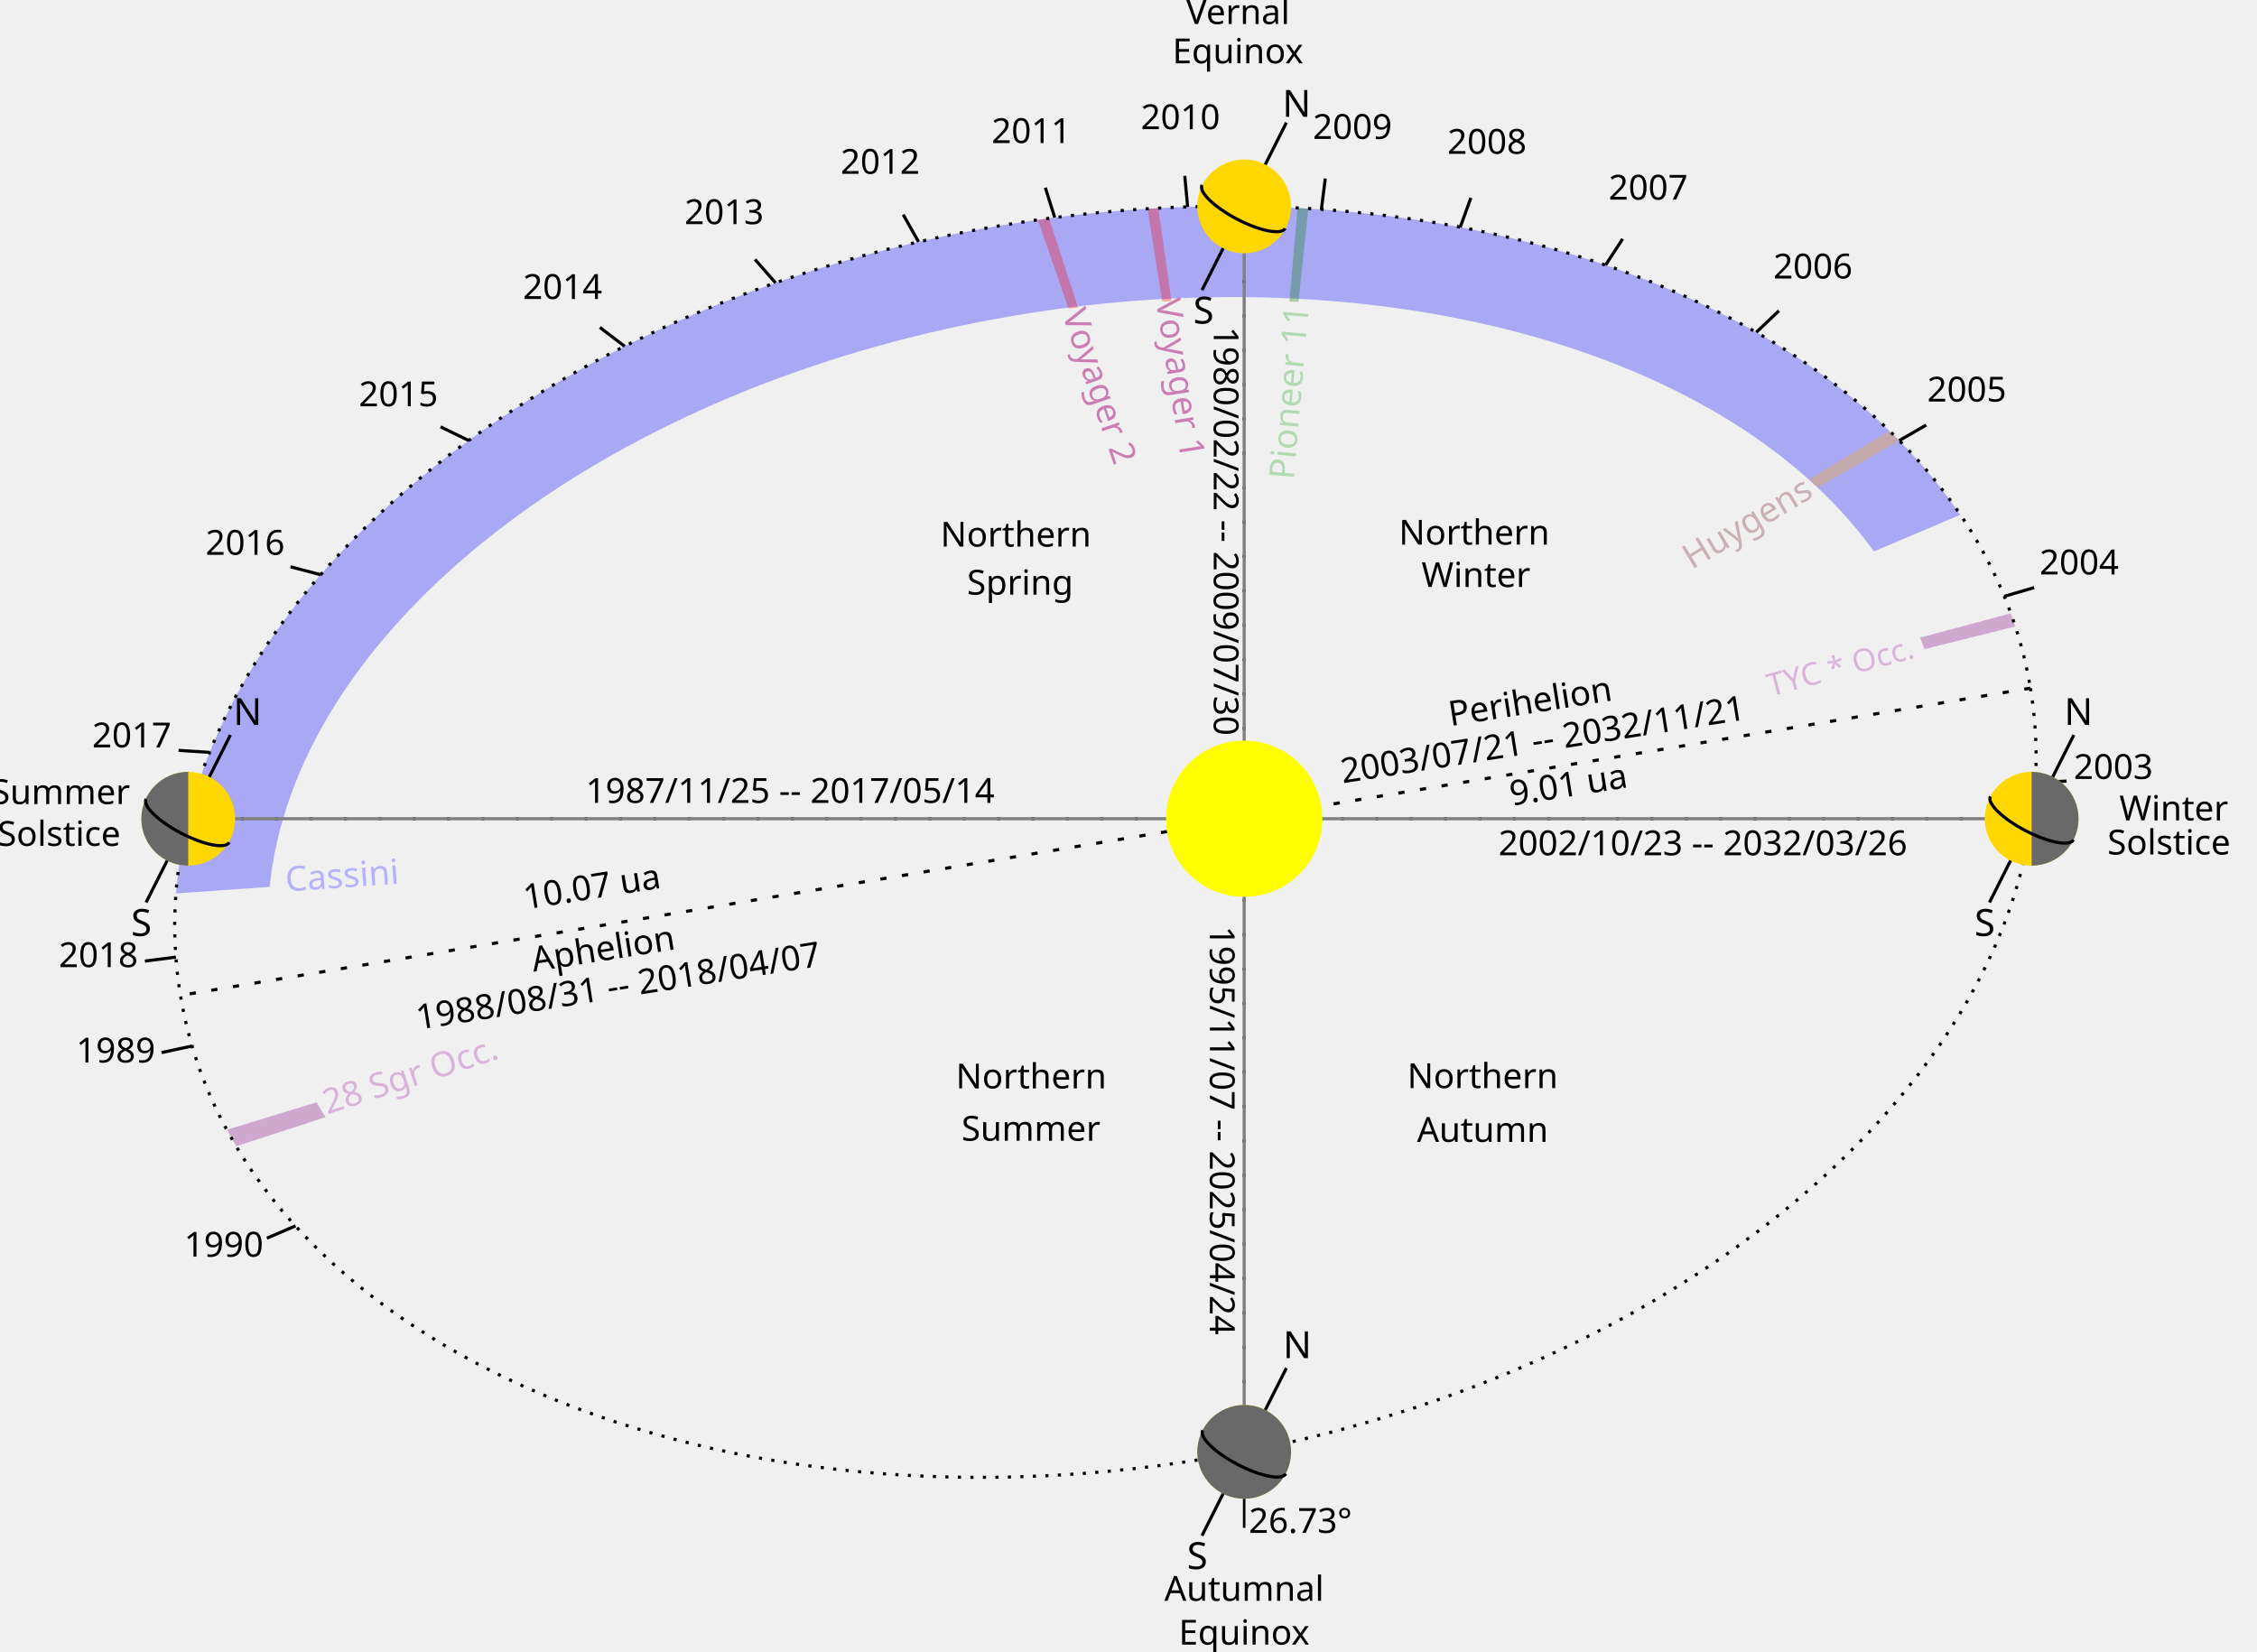
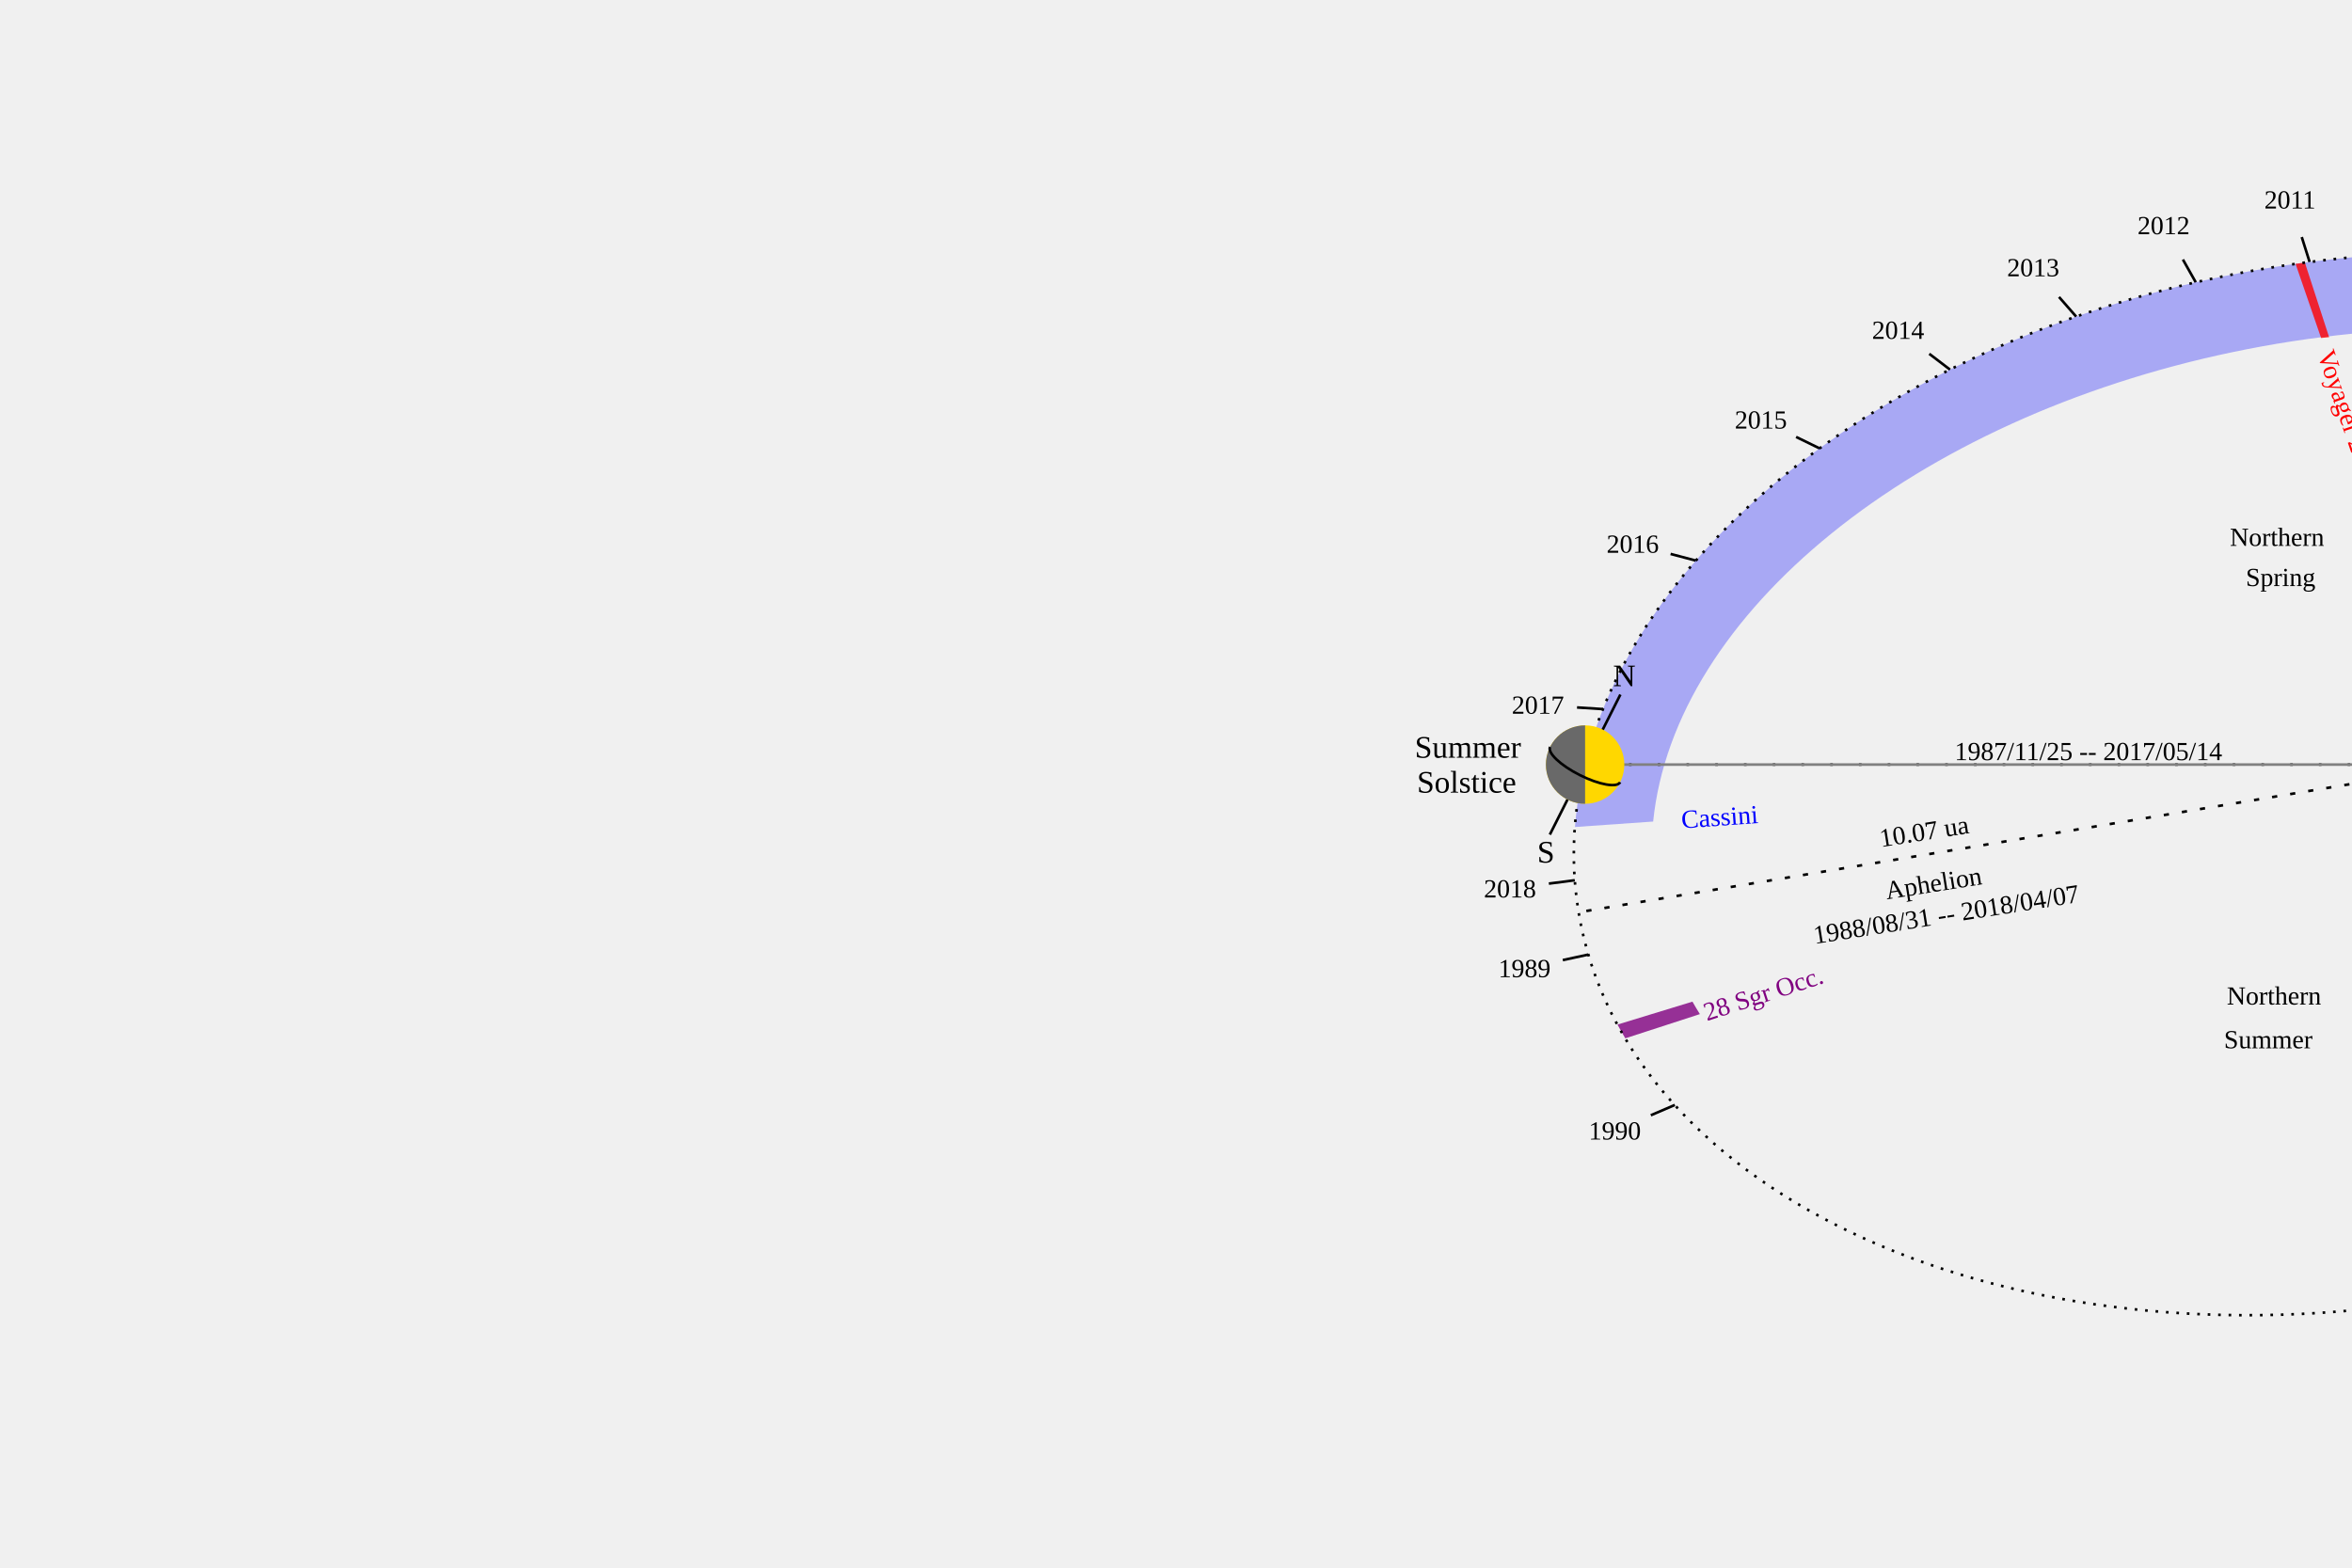
- <svg xmlns="http://www.w3.org/2000/svg" width="722.12" height="528.375" id="svg2" version="1.1">
-   <defs id="defs239" />
-   <path d="m 651.191,250.387 9.99,-0.457" style="fill:none;stroke:#000000;stroke-width:1" id="path7" />
-   <text x="676.164" y="249.244" font-size="10" style="font-style:normal;font-variant:normal;font-weight:500;font-stretch:normal;font-size:11.083px;line-height:125%;font-family:'CMU Serif';-inkscape-font-specification:'CMU Serif, Medium';text-align:center;writing-mode:lr-tb;text-anchor:middle" id="text9">2003</text>
-   <path d="m 641.227,190.82 9.598,-2.808" style="fill:none;stroke:#000000;stroke-width:1" id="path11" />
-   <text x="665.221" y="183.799" font-size="10" style="font-style:normal;font-variant:normal;font-weight:500;font-stretch:normal;font-size:11.083px;line-height:125%;font-family:'CMU Serif';-inkscape-font-specification:'CMU Serif, Medium';text-align:center;writing-mode:lr-tb;text-anchor:middle" id="text13">2004</text>
-   <path d="m 607.627,140.983 8.66,-5" style="fill:none;stroke:#000000;stroke-width:1" id="path15" />
-   <text x="629.278" y="128.483" font-size="10" style="font-style:normal;font-variant:normal;font-weight:500;font-stretch:normal;font-size:11.083px;line-height:125%;font-family:'CMU Serif';-inkscape-font-specification:'CMU Serif, Medium';text-align:center;writing-mode:lr-tb;text-anchor:middle" id="text17">2005</text>
-   <path d="m 561.914,106.327 7.25,-6.887" style="fill:none;stroke:#000000;stroke-width:1" id="path19" />
-   <text x="580.039" y="89.108" font-size="10" style="font-style:normal;font-variant:normal;font-weight:500;font-stretch:normal;font-size:11.083px;line-height:125%;font-family:'CMU Serif';-inkscape-font-specification:'CMU Serif, Medium';text-align:center;writing-mode:lr-tb;text-anchor:middle" id="text21">2006</text>
-   <path d="m 513.689,84.818 5.465,-8.374" style="fill:none;stroke:#000000;stroke-width:1" id="path23" />
-   <text x="527.352" y="63.882" font-size="10" style="font-style:normal;font-variant:normal;font-weight:500;font-stretch:normal;font-size:11.083px;line-height:125%;font-family:'CMU Serif';-inkscape-font-specification:'CMU Serif, Medium';text-align:center;writing-mode:lr-tb;text-anchor:middle" id="text25">2007</text>
-   <path d="m 467.184,72.703 3.43,-9.393" style="fill:none;stroke:#000000;stroke-width:1" id="path27" />
-   <text x="475.759" y="49.22" font-size="10" style="font-style:normal;font-variant:normal;font-weight:500;font-stretch:normal;font-size:11.083px;line-height:125%;font-family:'CMU Serif';-inkscape-font-specification:'CMU Serif, Medium';text-align:center;writing-mode:lr-tb;text-anchor:middle" id="text29">2008</text>
-   <path d="m 422.767,67.036 1.257,-9.921" style="fill:none;stroke:#000000;stroke-width:1" id="path31" />
-   <text x="432.715" y="44.444" font-size="10" style="font-style:normal;font-variant:normal;font-weight:500;font-stretch:normal;font-size:11.083px;line-height:125%;font-family:'CMU Serif';-inkscape-font-specification:'CMU Serif, Medium';text-align:center;writing-mode:lr-tb;text-anchor:middle" id="text33">2009</text>
-   <path d="m 379.983,66.225 -0.92,-9.958" style="fill:none;stroke:#000000;stroke-width:1" id="path35" />
-   <text x="377.682" y="41.331" font-size="10" style="font-style:normal;font-variant:normal;font-weight:500;font-stretch:normal;font-size:11.083px;line-height:125%;font-family:'CMU Serif';-inkscape-font-specification:'CMU Serif, Medium';text-align:center;writing-mode:lr-tb;text-anchor:middle" id="text37">2010</text>
-   <path d="m 337.459,69.612 -3.005,-9.538" style="fill:none;stroke:#000000;stroke-width:1" id="path39" />
-   <text x="329.946" y="45.768" font-size="10" style="font-style:normal;font-variant:normal;font-weight:500;font-stretch:normal;font-size:11.083px;line-height:125%;font-family:'CMU Serif';-inkscape-font-specification:'CMU Serif, Medium';text-align:center;writing-mode:lr-tb;text-anchor:middle" id="text41">2011</text>
-   <path d="m 293.896,77.388 -4.915,-8.709" style="fill:none;stroke:#000000;stroke-width:1" id="path43" />
-   <text x="281.608" y="55.616" font-size="10" style="font-style:normal;font-variant:normal;font-weight:500;font-stretch:normal;font-size:11.083px;line-height:125%;font-family:'CMU Serif';-inkscape-font-specification:'CMU Serif, Medium';text-align:center;writing-mode:lr-tb;text-anchor:middle" id="text45">2012</text>
-   <path d="m 248.151,90.534 -6.583,-7.528" style="fill:none;stroke:#000000;stroke-width:1" id="path47" />
-   <text x="231.693" y="71.715" font-size="10" style="font-style:normal;font-variant:normal;font-weight:500;font-stretch:normal;font-size:11.083px;line-height:125%;font-family:'CMU Serif';-inkscape-font-specification:'CMU Serif, Medium';text-align:center;writing-mode:lr-tb;text-anchor:middle" id="text49">2013</text>
-   <path d="m 199.875,110.82 -7.952,-6.064" style="fill:none;stroke:#000000;stroke-width:1" id="path51" />
-   <text x="179.996" y="95.66" font-size="10" style="font-style:normal;font-variant:normal;font-weight:500;font-stretch:normal;font-size:11.083px;line-height:125%;font-family:'CMU Serif';-inkscape-font-specification:'CMU Serif, Medium';text-align:center;writing-mode:lr-tb;text-anchor:middle" id="text53">2014</text>
-   <path d="m 149.955,140.955 -8.988,-4.384" style="fill:none;stroke:#000000;stroke-width:1" id="path55" />
-   <text x="127.485" y="129.996" font-size="10" style="font-style:normal;font-variant:normal;font-weight:500;font-stretch:normal;font-size:11.083px;line-height:125%;font-family:'CMU Serif';-inkscape-font-specification:'CMU Serif, Medium';text-align:center;writing-mode:lr-tb;text-anchor:middle" id="text57">2015</text>
-   <path d="m 102.608,183.904 -9.668,-2.554" style="fill:none;stroke:#000000;stroke-width:1" id="path59" />
-   <text x="78.437" y="177.518" font-size="10" style="font-style:normal;font-variant:normal;font-weight:500;font-stretch:normal;font-size:11.083px;line-height:125%;font-family:'CMU Serif';-inkscape-font-specification:'CMU Serif, Medium';text-align:center;writing-mode:lr-tb;text-anchor:middle" id="text61">2016</text>
-   <path d="m 67.115,240.742 -9.979,-0.64" style="fill:none;stroke:#000000;stroke-width:1" id="path63" />
-   <text x="42.167" y="239.141" font-size="10" style="font-style:normal;font-variant:normal;font-weight:500;font-stretch:normal;font-size:11.083px;line-height:125%;font-family:'CMU Serif';-inkscape-font-specification:'CMU Serif, Medium';text-align:center;writing-mode:lr-tb;text-anchor:middle" id="text65">2017</text>
-   <path d="m 56.277,306.24 -9.917,1.284" style="fill:none;stroke:#000000;stroke-width:1" id="path67" />
-   <text x="31.485" y="309.451" font-size="10" style="font-style:normal;font-variant:normal;font-weight:500;font-stretch:normal;font-size:11.083px;line-height:125%;font-family:'CMU Serif';-inkscape-font-specification:'CMU Serif, Medium';text-align:center;writing-mode:lr-tb;text-anchor:middle" id="text69">2018</text>
-   <path d="m 61.47,334.684 -9.775,2.112" style="fill:none;stroke:#000000;stroke-width:1" id="path71" />
-   <text x="37.034" y="339.963" font-size="10" style="font-style:normal;font-variant:normal;font-weight:500;font-stretch:normal;font-size:11.083px;line-height:125%;font-family:'CMU Serif';-inkscape-font-specification:'CMU Serif, Medium';text-align:center;writing-mode:lr-tb;text-anchor:middle" id="text73">1989</text>
-   <path d="m 94.57,392.239 -9.189,3.944" style="fill:none;stroke:#000000;stroke-width:1" id="path75" />
-   <text x="71.597" y="402.1" font-size="10" style="font-style:normal;font-variant:normal;font-weight:500;font-stretch:normal;font-size:11.083px;line-height:125%;font-family:'CMU Serif';-inkscape-font-specification:'CMU Serif, Medium';text-align:center;writing-mode:lr-tb;text-anchor:middle" id="text77">1990</text>
-   <path d="M 627.164,164.726 A 200,300 80.57 0 0 56.337,285.866 l 29.927,-2.093 A 170,270 80.57 0 1 599.548,176.448 Z" style="opacity:0.3;fill:#0000ff;stroke:none" id="path79" />
-   <text x="89.624" y="290.955" font-size="10" transform="matrix(0.9975641,-0.06975647,0.06975647,0.9975641,0,0)" style="font-style:normal;font-variant:normal;font-weight:500;font-stretch:normal;font-size:11.083px;line-height:125%;font-family:'CMU Serif';-inkscape-font-specification:'CMU Serif, Medium';text-align:center;writing-mode:lr-tb;text-anchor:middle;fill:#b3b3ff;fill-opacity:1;" id="text81">Cassini</text>
-   <path d="m 418.589,66.764 a 200,300 80.57 0 0 -3.422,-0.191 l -2.615,29.886 a 170,270 80.57 0 1 2.901,0.141 z" style="opacity:0.3;fill:#008000;stroke:none" id="path83" />
-   <text x="-89.097" y="425.716" font-size="10" transform="matrix(0.08715574,-0.9961947,0.9961947,0.08715574,0,0)" style="font-style:normal;font-variant:normal;font-weight:500;font-stretch:normal;font-size:11.083px;line-height:125%;font-family:'CMU Serif';-inkscape-font-specification:'CMU Serif, Medium';text-align:center;writing-mode:lr-tb;text-anchor:middle;fill:#b3d9b3;fill-opacity:1;" id="text85">Pioneer 11</text>
-   <path d="m 370.617,66.617 a 200,300 80.57 0 0 -3.455,0.195 l 4.693,29.631 a 170,270 80.57 0 1 2.937,-0.118 z" style="opacity:0.3;fill:#ff0000;stroke:none" id="path87" />
-   <text x="178.613" y="-350.215" font-size="10" transform="matrix(0.1564345,0.9876883,-0.9876883,0.1564345,0,0)" style="font-style:normal;font-variant:normal;font-weight:500;font-stretch:normal;font-size:11.083px;line-height:125%;font-family:'CMU Serif';-inkscape-font-specification:'CMU Serif, Medium';text-align:center;writing-mode:lr-tb;text-anchor:middle;fill:#ca7eb3;fill-opacity:1;" id="text89">Voyager 1</text>
-   <path d="m 335.648,69.848 a 200,300 80.57 0 0 -3.562,0.485 l 9.767,28.366 a 170,270 80.57 0 1 3.065,-0.319 z" style="opacity:0.3;fill:#ff0000;stroke:none" id="path91" />
-   <text x="231.358" y="-288.554" font-size="10" transform="matrix(0.3255682,0.9455186,-0.9455186,0.3255682,0,0)" style="font-style:normal;font-variant:normal;font-weight:500;font-stretch:normal;font-size:11.083px;line-height:125%;font-family:'CMU Serif';-inkscape-font-specification:'CMU Serif, Medium';text-align:center;writing-mode:lr-tb;text-anchor:middle;fill:#ca7eb3;fill-opacity:1;" id="text93">Voyager 2</text>
-   <path d="m 607.627,140.983 a 200,300 80.57 0 0 -3.096,-3.066 l -25.715,15.451 a 170,270 80.57 0 1 2.83,2.615 z" style="opacity:0.3;fill:#ffa500;stroke:none" id="path95" />
-   <text x="393.02" y="435.063" font-size="10" transform="matrix(0.8571673,-0.5150381,0.5150381,0.8571673,0,0)" style="font-style:normal;font-variant:normal;font-weight:500;font-stretch:normal;font-size:11.083px;line-height:125%;font-family:'CMU Serif';-inkscape-font-specification:'CMU Serif, Medium';text-align:center;writing-mode:lr-tb;text-anchor:middle;fill:#caafb3;fill-opacity:1;" id="text97">Huygens</text>
-   <path d="m 72.612,361.473 a 200,300 80.57 0 0 3,5.271 l 28.532,-9.271 a 170,270 80.57 0 1 -2.842,-4.771 z" style="opacity:0.3;fill:#800080;stroke:none" id="path99" />
-   <text x="18.504" y="371.493" font-size="10" transform="matrix(0.9510565,-0.309017,0.309017,0.9510565,0,0)" style="font-style:normal;font-variant:normal;font-weight:500;font-stretch:normal;font-size:11.083px;line-height:125%;font-family:'CMU Serif';-inkscape-font-specification:'CMU Serif, Medium';text-align:center;writing-mode:lr-tb;text-anchor:middle;fill:#d9b3d9;fill-opacity:1;" id="text101">28 Sgr Occ.</text>
-   <path d="m 644.785,200.457 a 200,300 80.57 0 0 -1.452,-4.205 l -28.978,7.765 a 170,270 80.57 0 1 1.321,3.698 z" style="opacity:0.3;fill:#800080;stroke:none" id="path103" />
-   <text x="513.565" y="361.868" font-size="10" transform="matrix(0.9659258,-0.258819,0.258819,0.9659258,0,0)" style="font-style:normal;font-variant:normal;font-weight:500;font-stretch:normal;font-size:11.083px;line-height:125%;font-family:'CMU Serif';-inkscape-font-specification:'CMU Serif, Medium';text-align:center;writing-mode:lr-tb;text-anchor:middle;fill:#d9b3d9;fill-opacity:1" id="text105">
-     <tspan id="tspan3742" x="513.565" y="361.868" style="font-style:normal;font-variant:normal;font-weight:500;font-stretch:normal;font-size:10px;line-height:125%;font-family:'CMU Serif';-inkscape-font-specification:'CMU Serif, Medium';text-align:center;writing-mode:lr-tb;text-anchor:middle;fill:#d9b3d9;fill-opacity:1">TYC * Occ.</tspan>
-   </text>
-   <text x="142.629" y="313.699" font-size="10" transform="matrix(0.9876883,-0.1564345,0.1564345,0.9876883,0,0)" style="font-style:normal;font-variant:normal;font-weight:500;font-stretch:normal;font-size:11.083px;line-height:125%;font-family:'CMU Serif';-inkscape-font-specification:'CMU Serif, Medium';text-align:center;writing-mode:lr-tb;text-anchor:middle" id="text107">10.07 ua</text>
-   <text x="143.077" y="333.807" font-size="10" transform="matrix(0.9876883,-0.1564345,0.1564345,0.9876883,0,0)" style="font-style:normal;font-variant:normal;font-weight:500;font-stretch:normal;font-size:11.083px;line-height:125%;font-family:'CMU Serif';-inkscape-font-specification:'CMU Serif, Medium';text-align:center;writing-mode:lr-tb;text-anchor:middle" id="text109">Aphelion</text>
-   <text x="145.977" y="346.336" font-size="10" transform="matrix(0.9876883,-0.1564345,0.1564345,0.9876883,0,0)" style="font-style:normal;font-variant:normal;font-weight:500;font-stretch:normal;font-size:11.083px;line-height:125%;font-family:'CMU Serif';-inkscape-font-specification:'CMU Serif, Medium';text-align:center;writing-mode:lr-tb;text-anchor:middle" id="text111">1988/08/31 -- 2018/04/07</text>
-   <text x="456.341" y="330.297" font-size="10" transform="matrix(0.9876883,-0.1564345,0.1564345,0.9876883,0,0)" style="font-style:normal;font-variant:normal;font-weight:500;font-stretch:normal;font-size:11.083px;line-height:125%;font-family:'CMU Serif';-inkscape-font-specification:'CMU Serif, Medium';text-align:center;writing-mode:lr-tb;text-anchor:middle" id="text113">9.01 ua</text>
-   <text x="448.402" y="302.068" font-size="10" transform="matrix(0.9876883,-0.1564345,0.1564345,0.9876883,0,0)" style="font-style:normal;font-variant:normal;font-weight:500;font-stretch:normal;font-size:11.083px;line-height:125%;font-family:'CMU Serif';-inkscape-font-specification:'CMU Serif, Medium';text-align:center;writing-mode:lr-tb;text-anchor:middle" id="text115">Perihelion</text>
-   <text x="450.513" y="314.742" font-size="10" transform="matrix(0.9876883,-0.1564345,0.1564345,0.9876883,0,0)" style="font-style:normal;font-variant:normal;font-weight:500;font-stretch:normal;font-size:11.083px;line-height:125%;font-family:'CMU Serif';-inkscape-font-specification:'CMU Serif, Medium';text-align:center;writing-mode:lr-tb;text-anchor:middle" id="text117">2003/07/21 -- 2032/11/21</text>
-   <text x="396.072" y="7.692" font-size="12" style="font-style:normal;font-variant:normal;font-weight:500;font-stretch:normal;font-size:11.083px;line-height:125%;font-family:'CMU Serif';-inkscape-font-specification:'CMU Serif, Medium';text-align:center;writing-mode:lr-tb;text-anchor:middle" id="text119">Vernal</text>
-   <text x="396.072" y="20.258" font-size="12" style="font-style:normal;font-variant:normal;font-weight:500;font-stretch:normal;font-size:11.083px;line-height:125%;font-family:'CMU Serif';-inkscape-font-specification:'CMU Serif, Medium';text-align:center;writing-mode:lr-tb;text-anchor:middle" id="text121">Equinox</text>
-   <text x="169.955" y="-388.337" font-size="10" transform="matrix(0,1,-1,0,0,0)" style="font-style:normal;font-variant:normal;font-weight:500;font-stretch:normal;font-size:11.083px;line-height:125%;font-family:'CMU Serif';-inkscape-font-specification:'CMU Serif, Medium';text-align:center;writing-mode:lr-tb;text-anchor:middle" id="text123">
-     <tspan id="tspan3734" style="font-style:normal;font-variant:normal;font-weight:500;font-stretch:normal;font-size:11.083px;line-height:125%;font-family:'CMU Serif';-inkscape-font-specification:'CMU Serif, Medium';text-align:center;writing-mode:lr-tb;text-anchor:middle" x="169.955" y="-388.337">1980/02/22 -- 2009/07/30</tspan>
-   </text>
-   <text x="19.381" y="257.29" font-size="12" style="font-style:normal;font-variant:normal;font-weight:500;font-stretch:normal;font-size:11.083px;line-height:125%;font-family:'CMU Serif';-inkscape-font-specification:'CMU Serif, Medium';text-align:center;writing-mode:lr-tb;text-anchor:middle" id="text125">Summer</text>
-   <text x="18.888" y="270.658" font-size="12" style="font-style:normal;font-variant:normal;font-weight:500;font-stretch:normal;font-size:11.083px;line-height:125%;font-family:'CMU Serif';-inkscape-font-specification:'CMU Serif, Medium';text-align:center;writing-mode:lr-tb;text-anchor:middle" id="text127">Solstice</text>
-   <text x="252.815" y="256.897" font-size="10" style="font-style:normal;font-variant:normal;font-weight:500;font-stretch:normal;font-size:11.083px;line-height:125%;font-family:'CMU Serif';-inkscape-font-specification:'CMU Serif, Medium';text-align:center;writing-mode:lr-tb;text-anchor:middle" id="text129">1987/11/25 -- 2017/05/14</text>
-   <text x="398.072" y="512.212" font-size="12" style="font-style:normal;font-variant:normal;font-weight:500;font-stretch:normal;font-size:11.083px;line-height:125%;font-family:'CMU Serif';-inkscape-font-specification:'CMU Serif, Medium';text-align:center;writing-mode:lr-tb;text-anchor:middle" id="text131">Autumnal</text>
-   <text x="398.072" y="526.225" font-size="12" style="font-style:normal;font-variant:normal;font-weight:500;font-stretch:normal;font-size:11.083px;line-height:125%;font-family:'CMU Serif';-inkscape-font-specification:'CMU Serif, Medium';text-align:center;writing-mode:lr-tb;text-anchor:middle" id="text133">Equinox</text>
-   <text x="361.731" y="-387.096" font-size="10" transform="matrix(0,1,-1,0,0,0)" style="font-style:normal;font-variant:normal;font-weight:500;font-stretch:normal;font-size:11.083px;line-height:125%;font-family:'CMU Serif';-inkscape-font-specification:'CMU Serif, Medium';text-align:center;writing-mode:lr-tb;text-anchor:middle" id="text135">1995/11/07 -- 2025/04/24</text>
-   <text x="695.497" y="262.499" font-size="12" style="font-style:normal;font-variant:normal;font-weight:500;font-stretch:normal;font-size:11.083px;line-height:125%;font-family:'CMU Serif';-inkscape-font-specification:'CMU Serif, Medium';text-align:center;writing-mode:lr-tb;text-anchor:middle" id="text137">Winter</text>
-   <text x="693.943" y="273.413" font-size="12" style="font-style:normal;font-variant:normal;font-weight:500;font-stretch:normal;font-size:11.083px;line-height:125%;font-family:'CMU Serif';-inkscape-font-specification:'CMU Serif, Medium';text-align:center;writing-mode:lr-tb;text-anchor:middle" id="text139">Solstice</text>
-   <text x="544.828" y="273.661" font-size="10" style="font-style:normal;font-variant:normal;font-weight:500;font-stretch:normal;font-size:11.083px;line-height:125%;font-family:'CMU Serif';-inkscape-font-specification:'CMU Serif, Medium';text-align:center;writing-mode:lr-tb;text-anchor:middle" id="text141">2002/10/23 -- 2032/03/26</text>
-   <g id="g3744" transform="translate(-9.280748,-11.42532)">
-     <text id="text143" style="font-style:normal;font-variant:normal;font-weight:500;font-stretch:normal;font-size:11.083px;line-height:125%;font-family:'CMU Serif';-inkscape-font-specification:'CMU Serif, Medium';text-align:center;writing-mode:lr-tb;text-anchor:middle" font-size="10" y="185.684" x="480.952">Northern</text>
-     <text id="text145" style="font-style:normal;font-variant:normal;font-weight:500;font-stretch:normal;font-size:11.083px;line-height:125%;font-family:'CMU Serif';-inkscape-font-specification:'CMU Serif, Medium';text-align:center;writing-mode:lr-tb;text-anchor:middle" font-size="10" y="199.244" x="481.504">Winter</text>
+ <svg width="900" height="600" transform="translate(450, 0)">
+   <g transform="translate(450,300)">
+     <g>
+       <g id="ticks">
+         <path d="M 297.51,-18.955 l 9.99,-0.457" style="stroke: black; stroke-width: 1px; fill: none;" />
+         <text x="322.484" y="-20.098" font-size="10" style="text-anchor: middle; dominant-baseline: central;">2003</text>
+         <path d="M 287.546,-78.522 l 9.598,-2.808" style="stroke: black; stroke-width: 1px; fill: none;" />
+         <text x="311.54" y="-85.543" font-size="10" style="text-anchor: middle; dominant-baseline: central;">2004</text>
+         <path d="M 253.947,-128.359 l 8.66,-5" style="stroke: black; stroke-width: 1px; fill: none;" />
+         <text x="275.597" y="-140.859" font-size="10" style="text-anchor: middle; dominant-baseline: central;">2005</text>
+         <path d="M 208.233,-163.016 l 7.25,-6.887" style="stroke: black; stroke-width: 1px; fill: none;" />
+         <text x="226.359" y="-180.234" font-size="10" style="text-anchor: middle; dominant-baseline: central;">2006</text>
+         <path d="M 160.008,-184.525 l 5.465,-8.374" style="stroke: black; stroke-width: 1px; fill: none;" />
+         <text x="173.672" y="-205.461" font-size="10" style="text-anchor: middle; dominant-baseline: central;">2007</text>
+         <path d="M 113.504,-196.639 l 3.43,-9.393" style="stroke: black; stroke-width: 1px; fill: none;" />
+         <text x="122.079" y="-220.123" font-size="10" style="text-anchor: middle; dominant-baseline: central;">2008</text>
+         <path d="M 69.087,-202.306 l 1.257,-9.921" style="stroke: black; stroke-width: 1px; fill: none;" />
+         <text x="72.229" y="-227.108" font-size="10" style="text-anchor: middle; dominant-baseline: central;">2009</text>
+         <path d="M 26.302,-203.118 l -0.92,-9.958" style="stroke: black; stroke-width: 1px; fill: none;" />
+         <text x="24.002" y="-228.012" font-size="10" style="text-anchor: middle; dominant-baseline: central;">2010</text>
+         <path d="M -16.221,-199.73 l -3.005,-9.538" style="stroke: black; stroke-width: 1px; fill: none;" />
+         <text x="-23.735" y="-223.575" font-size="10" style="text-anchor: middle; dominant-baseline: central;">2011</text>
+         <path d="M -59.785,-191.955 l -4.915,-8.709" style="stroke: black; stroke-width: 1px; fill: none;" />
+         <text x="-72.072" y="-213.727" font-size="10" style="text-anchor: middle; dominant-baseline: central;">2012</text>
+         <path d="M -105.53,-178.808 l -6.583,-7.528" style="stroke: black; stroke-width: 1px; fill: none;" />
+         <text x="-121.987" y="-197.627" font-size="10" style="text-anchor: middle; dominant-baseline: central;">2013</text>
+         <path d="M -153.805,-158.523 l -7.952,-6.064" style="stroke: black; stroke-width: 1px; fill: none;" />
+         <text x="-173.684" y="-173.683" font-size="10" style="text-anchor: middle; dominant-baseline: central;">2014</text>
+         <path d="M -203.725,-128.388 l -8.988,-4.384" style="stroke: black; stroke-width: 1px; fill: none;" />
+         <text x="-226.195" y="-139.347" font-size="10" style="text-anchor: middle; dominant-baseline: central;">2015</text>
+         <path d="M -251.073,-85.438 l -9.668,-2.554" style="stroke: black; stroke-width: 1px; fill: none;" />
+         <text x="-275.244" y="-91.824" font-size="10" style="text-anchor: middle; dominant-baseline: central;">2016</text>
+         <path d="M -286.565,-28.601 l -9.979,-0.64" style="stroke: black; stroke-width: 1px; fill: none;" />
+         <text x="-311.514" y="-30.201" font-size="10" style="text-anchor: middle; dominant-baseline: central;">2017</text>
+         <path d="M -297.403,36.897 l -9.917,1.284" style="stroke: black; stroke-width: 1px; fill: none;" />
+         <text x="-322.196" y="40.108" font-size="10" style="text-anchor: middle; dominant-baseline: central;">2018</text>
+         <path d="M -292.21,65.342 l -9.775,2.112" style="stroke: black; stroke-width: 1px; fill: none;" />
+         <text x="-316.646" y="70.62" font-size="10" style="text-anchor: middle; dominant-baseline: central;">1989</text>
+         <path d="M -259.11,122.896 l -9.189,3.944" style="stroke: black; stroke-width: 1px; fill: none;" />
+         <text x="-282.084" y="132.757" font-size="10" style="text-anchor: middle; dominant-baseline: central;">1990</text>
+         <path d="M 270.802,-108.461 l 9.131,-4.077" style="stroke: black; stroke-width: 1px; fill: none;" />
+         <text x="293.63" y="-118.654" font-size="10" style="text-anchor: middle; dominant-baseline: central;">2034</text>
+         <path d="M 273.483,-104.616A 300,200 -9.43 0 0 -297.344,16.524L -267.417,14.431A 270,170 -9.43 0 1 245.868,-92.894 Z" style="stroke: none; fill: blue; opacity: 0.3;" />
+         <text x="-241.979" y="12.652" font-size="10" transform="rotate(-4,-241.9791,12.65209)" style="fill: blue; text-anchor: middle; dominant-baseline: central;">Cassini</text>
+         <path d="M 64.909,-202.579A 300,200 -9.43 0 0 61.487,-202.77L 58.872,-172.884A 270,170 -9.43 0 1 61.773,-172.743 Z" style="stroke: none; fill: red; opacity: 0.8;" />
+         <text x="56.65" y="-147.481" font-size="10" transform="rotate(-445,56.64975,-147.4809)" style="fill: red; text-anchor: middle; dominant-baseline: central;">Pioneer 11</text>
+         <path d="M 16.937,-202.726A 300,200 -9.43 0 0 13.482,-202.53L 18.175,-172.9A 270,170 -9.43 0 1 21.112,-173.018 Z" style="stroke: none; fill: red; opacity: 0.8;" />
+         <text x="22.164" y="-147.714" font-size="10" transform="rotate(81,22.16408,-147.7138)" style="fill: red; text-anchor: middle; dominant-baseline: central;">Voyager 1</text>
+         <path d="M -18.032,-199.495A 300,200 -9.43 0 0 -21.594,-199.009L -11.827,-170.644A 270,170 -9.43 0 1 -8.762,-170.963 Z" style="stroke: none; fill: red; opacity: 0.8;" />
+         <text x="-3.525" y="-146.533" font-size="10" transform="rotate(71,-3.524772,-146.533)" style="fill: red; text-anchor: middle; dominant-baseline: central;">Voyager 2</text>
+         <path d="M 253.947,-128.359A 300,200 -9.43 0 0 250.85,-131.426L 225.135,-115.975A 270,170 -9.43 0 1 227.966,-113.359 Z" style="stroke: none; fill: rgb(255, 127, 14); opacity: 0.8;" />
+         <text x="203.278" y="-102.841" font-size="10" transform="rotate(-391,203.2777,-102.8411)" style="fill: rgb(255, 127, 14); text-anchor: middle; dominant-baseline: central;">Huygens</text>
+         <path d="M -281.068,92.13A 300,200 -9.43 0 0 -278.069,97.401L -249.537,88.13A 270,170 -9.43 0 1 -252.379,83.359 Z" style="stroke: none; fill: purple; opacity: 0.8;" />
+         <text x="-225.285" y="80.25" font-size="10" transform="rotate(-18,-225.2849,80.25038)" style="fill: purple; text-anchor: middle; dominant-baseline: central;">28 Sgr Occ.</text>
+         <path d="M 291.104,-68.885A 300,200 -9.43 0 0 289.653,-73.09L 260.675,-65.326A 270,170 -9.43 0 1 261.996,-61.628 Z" style="stroke: none; fill: purple; opacity: 0.8;" />
+         <text x="236.044" y="-58.726" font-size="10" transform="rotate(-375,236.0436,-58.72584)" style="fill: purple; text-anchor: middle; dominant-baseline: central;">TYC ** Occ.</text>
+         <path d="M 268.333,-111.798A 300,200 -9.43 0 0 265.618,-115.272L 238.655,-102.121A 270,170 -9.43 0 1 241.144,-99.12 Z" style="stroke: none; fill: rgb(255, 127, 14); opacity: 0.8;" />
+         <text x="215.735" y="-90.943" font-size="10" transform="rotate(-386,215.7353,-90.94269)" style="fill: rgb(255, 127, 14); text-anchor: middle; dominant-baseline: central;">DragonFly</text>
+         <text x="-163.734" y="18.182" font-size="10" transform="rotate(-9,-163.7337,18.1817)" style="text-anchor: middle; dominant-baseline: central;">10.07 ua</text>
+         <text x="-160.146" y="37.972" font-size="10" transform="rotate(-9,-160.1458,37.97201)" style="text-anchor: middle; dominant-baseline: central;">Aphelion</text>
+         <text x="-155.322" y="49.894" font-size="10" transform="rotate(-9,-155.3218,49.89408)" style="text-anchor: middle; dominant-baseline: central;">1988/08/31 -- 2018/04/07</text>
+         <text x="148.712" y="-16.5" font-size="10" transform="rotate(-9,148.7117,-16.49971)" style="text-anchor: middle; dominant-baseline: central;">9.01 ua</text>
+         <text x="142.455" y="-41.139" font-size="10" transform="rotate(-9,142.4551,-41.13879)" style="text-anchor: middle; dominant-baseline: central;">Perihelion</text>
+         <text x="146.522" y="-30.952" font-size="10" transform="rotate(-9,146.5221,-30.95153)" style="text-anchor: middle; dominant-baseline: central;">2003/07/21 -- 2032/11/21</text>
+         <text x="44.392" y="-271.651" font-size="12" transform="rotate(0,44.39189,-271.6507)" style="text-anchor: middle; dominant-baseline: central;">Vernal</text>
+         <text x="44.392" y="-257.084" font-size="12" transform="rotate(0,44.39189,-257.0842)" style="text-anchor: middle; dominant-baseline: central;">Equinox</text>
+         <text x="38.657" y="-89.388" font-size="10" transform="rotate(90,38.65686,-89.38772)" style="text-anchor: middle; dominant-baseline: central;">1980/02/22 -- 2009/07/30</text>
+         <text x="-338.299" y="-14.053" font-size="12" transform="rotate(0,-338.2991,-14.05281)" style="text-anchor: middle; dominant-baseline: central;">Summer</text>
+         <text x="-338.792" y="-0.684" font-size="12" transform="rotate(0,-338.7924,-0.6844057)" style="text-anchor: middle; dominant-baseline: central;">Solstice</text>
+         <text x="-100.866" y="-12.445" font-size="10" transform="rotate(0,-100.8657,-12.44542)" style="text-anchor: middle; dominant-baseline: central;">1987/11/25 -- 2017/05/14</text>
+         <text x="44.392" y="242.869" font-size="12" transform="rotate(0,44.39189,242.869)" style="text-anchor: middle; dominant-baseline: central;">Autumnal</text>
+         <text x="44.392" y="256.883" font-size="12" transform="rotate(0,44.39189,256.8826)" style="text-anchor: middle; dominant-baseline: central;">Equinox</text>
+         <text x="37.416" y="92.389" font-size="10" transform="rotate(90,37.41588,92.38875)" style="text-anchor: middle; dominant-baseline: central;">1995/11/07 -- 2025/04/24</text>
+         <text x="357.817" y="-12.844" font-size="12" transform="rotate(0,357.817,-12.84377)" style="text-anchor: middle; dominant-baseline: central;">Winter</text>
+         <text x="356.263" y="-1.929" font-size="12" transform="rotate(0,356.2626,-1.929189)" style="text-anchor: middle; dominant-baseline: central;">Solstice</text>
+         <text x="191.148" y="0.318" font-size="10" transform="rotate(0,191.1479,0.318242)" style="text-anchor: middle; dominant-baseline: central;">2002/10/23 -- 2032/03/26</text>
+         <text x="117.99" y="-95.084" font-size="10" transform="rotate(0,117.9903,-95.08408)" style="text-anchor: middle; dominant-baseline: central;">Northern</text>
+         <text x="118.543" y="-81.524" font-size="10" transform="rotate(0,118.543,-81.52403)" style="text-anchor: middle; dominant-baseline: central;">Winter</text>
+         <text x="-28.674" y="-94.449" font-size="10" transform="rotate(0,-28.67369,-94.44908)" style="text-anchor: middle; dominant-baseline: central;">Northern</text>
+         <text x="-27.308" y="-79.073" font-size="10" transform="rotate(0,-27.30823,-79.07304)" style="text-anchor: middle; dominant-baseline: central;">Spring</text>
+         <text x="-29.84" y="81.094" font-size="10" transform="rotate(0,-29.84032,81.09359)" style="text-anchor: middle; dominant-baseline: central;">Northern</text>
+         <text x="-32.046" y="97.835" font-size="10" transform="rotate(0,-32.04584,97.83459)" style="text-anchor: middle; dominant-baseline: central;">Summer</text>
+         <text x="117.777" y="80.084" font-size="10" transform="rotate(0,117.7773,80.08445)" style="text-anchor: middle; dominant-baseline: central;">Northern</text>
+         <text x="114.995" y="97.3" font-size="10" transform="rotate(0,114.9947,97.30006)" style="text-anchor: middle; dominant-baseline: central;">Autumn</text>
+         <text x="44.392" y="216.844" font-size="10" transform="rotate(0,44.39189,216.8439)" style="text-anchor: middle; dominant-baseline: central;">|</text>
+         <text x="64.384" y="221.136" font-size="10" transform="rotate(0,64.38379,221.1355)" style="text-anchor: middle; dominant-baseline: central;">26.73°</text>
+       </g>
+       <line x1="44.392" y1="195.21" x2="44.392" y2="-203.303" style="stroke: black; stroke-width: 1px; stroke-dasharray: 1px, 10px;" />
+       <line x1="296.337" y1="-7.373" x2="-293.455" y2="-7.373" style="stroke: black; stroke-width: 1px; stroke-dasharray: 1px, 10px;" />
+     </g>
+     <path d="M 44.392,-7.373  L 44.392,-203.303" class="Titan" style="stroke: gray;" />
+     <path d="M 44.392,-7.373  L -293.455,-7.373" class="Titan" style="stroke: gray;" />
+     <path d="M 44.392,-7.373  L 44.392,195.21" class="Titan" style="stroke: gray;" />
+     <path d="M 44.392,-7.373  L 296.337,-7.373" class="Titan" style="stroke: gray;" />
+     <g id="orbit" transform="rotate(-9.43)">
+       <ellipse rx="300" ry="200" cx="0" cy="0" style="fill: none; stroke: black; stroke-width: 1px; stroke-dasharray: 1px, 3px;" />
+       <line x1="300" y1="0" x2="-300" y2="0" style="stroke: black; stroke-width: 1px; stroke-dasharray: 2px, 5px;" />
+     </g>
+     <circle id="Sun" cx="44.392" cy="-7.373" r="25" style="fill: yellow;" />
+     <g class="Titan" transform="translate(44.39189,-203.3026)">
+       <text x="15" y="-30" font-size="12" style="text-anchor: middle;">N</text>
+       <text x="-15" y="37.5" font-size="12" style="text-anchor: middle;">S</text>
+       <line x1="0" y1="30" x2="0" y2="-30" transform="rotate(26.73)" style="stroke: black; stroke-width: 1px; fill: none;" />
+       <circle cx="0" cy="0" r="15" style="fill: gold;" />
+       <path d="M 0,15 A 15,15 0 1 1 0,-15 A  15,15 0 0 0 0,15" class="shadow" style="fill: dimgray;" />
+       <path d="M 15,0 A 15,4.5 0 0 1 -15,0" transform="rotate(26.73)" style="stroke: black; stroke-width: 1px; fill: none;" />
+     </g>
+     <g class="Titan" transform="translate(-293.4546,-7.372913)">
+       <text x="15" y="-30" font-size="12" style="text-anchor: middle;">N</text>
+       <text x="-15" y="37.5" font-size="12" style="text-anchor: middle;">S</text>
+       <line x1="0" y1="30" x2="0" y2="-30" transform="rotate(26.73)" style="stroke: black; stroke-width: 1px; fill: none;" />
+       <circle cx="0" cy="0" r="15" style="fill: gold;" />
+       <path d="M 0,15 A 15,15 0 1 1 0,-15 A  9.18485099360515e-16,15 0 1 0 0,15" class="shadow" style="fill: dimgray;" />
+       <path d="M 15,0 A 15,4.5 0 0 1 -15,0" transform="rotate(26.73)" style="stroke: black; stroke-width: 1px; fill: none;" />
+     </g>
+     <g class="Titan" transform="translate(44.39189,195.2097)">
+       <text x="15" y="-30" font-size="12" style="text-anchor: middle;">N</text>
+       <text x="-15" y="37.5" font-size="12" style="text-anchor: middle;">S</text>
+       <line x1="0" y1="30" x2="0" y2="-30" transform="rotate(26.73)" style="stroke: black; stroke-width: 1px; fill: none;" />
+       <circle cx="0" cy="0" r="15" style="fill: gold;" />
+       <path d="M 0,15 A 15,15 0 1 1 0,-15 A  15,15 0 0 1 0,15" class="shadow" style="fill: dimgray;" />
+       <path d="M 15,0 A 15,4.5 0 0 1 -15,0" transform="rotate(26.73)" style="stroke: black; stroke-width: 1px; fill: none;" />
+     </g>
+     <g class="Titan" transform="translate(296.3371,-7.372913)">
+       <text x="15" y="-30" font-size="12" style="text-anchor: middle;">N</text>
+       <text x="-15" y="37.5" font-size="12" style="text-anchor: middle;">S</text>
+       <line x1="0" y1="30" x2="0" y2="-30" transform="rotate(26.73)" style="stroke: black; stroke-width: 1px; fill: none;" />
+       <circle cx="0" cy="0" r="15" style="fill: gold;" />
+       <path d="M 0,15 A 15,15 0 0 0 0,-15 A  2.7554552980815444e-15,15 0 1 0 0,15" class="shadow" style="fill: dimgray;" />
+       <path d="M 15,0 A 15,4.5 0 0 1 -15,0" transform="rotate(26.73)" style="stroke: black; stroke-width: 1px; fill: none;" />
+     </g>
  </g>
-   <g id="g3748" transform="translate(-9.280748,-11.42532)">
-     <text id="text147" style="font-style:normal;font-variant:normal;font-weight:500;font-stretch:normal;font-size:11.083px;line-height:125%;font-family:'CMU Serif';-inkscape-font-specification:'CMU Serif, Medium';text-align:center;writing-mode:lr-tb;text-anchor:middle" font-size="10" y="186.319" x="334.288">Northern</text>
-     <text id="text149" style="font-style:normal;font-variant:normal;font-weight:500;font-stretch:normal;font-size:11.083px;line-height:125%;font-family:'CMU Serif';-inkscape-font-specification:'CMU Serif, Medium';text-align:center;writing-mode:lr-tb;text-anchor:middle" font-size="10" y="201.695" x="335.653">Spring</text>
-   </g>
-   <g id="g3752" transform="translate(-117.4259,-13.60274)">
-     <text id="text151" style="font-style:normal;font-variant:normal;font-weight:500;font-stretch:normal;font-size:11.083px;line-height:125%;font-family:'CMU Serif';-inkscape-font-specification:'CMU Serif, Medium';text-align:center;writing-mode:lr-tb;text-anchor:middle" font-size="10" y="361.861" x="447.356">Northern</text>
-     <text id="text153" style="font-style:normal;font-variant:normal;font-weight:500;font-stretch:normal;font-size:11.083px;line-height:125%;font-family:'CMU Serif';-inkscape-font-specification:'CMU Serif, Medium';text-align:center;writing-mode:lr-tb;text-anchor:middle" font-size="10" y="378.602" x="447.278">Summer</text>
-   </g>
-   <g id="g3756" transform="translate(27.00958,-12.69951)">
-     <text id="text155" style="font-style:normal;font-variant:normal;font-weight:500;font-stretch:normal;font-size:11.083px;line-height:125%;font-family:'CMU Serif';-inkscape-font-specification:'CMU Serif, Medium';text-align:center;writing-mode:lr-tb;text-anchor:middle" font-size="10" y="360.852" x="447.356">Northern</text>
-     <text id="text157" style="font-style:normal;font-variant:normal;font-weight:500;font-stretch:normal;font-size:11.083px;line-height:125%;font-family:'CMU Serif';-inkscape-font-specification:'CMU Serif, Medium';text-align:center;writing-mode:lr-tb;text-anchor:middle" font-size="10" y="378.068" x="447.362">Autumn</text>
-   </g>
-   <text x="398.072" y="486.186" font-size="10" style="font-style:normal;font-variant:normal;font-weight:500;font-stretch:normal;font-size:11.083px;line-height:125%;font-family:'CMU Serif';-inkscape-font-specification:'CMU Serif, Medium';text-align:center;writing-mode:lr-tb;text-anchor:middle" id="text159">|</text>
-   <text x="416.064" y="490.478" font-size="10" style="font-style:normal;font-variant:normal;font-weight:500;font-stretch:normal;font-size:11.083px;line-height:125%;font-family:'CMU Serif';-inkscape-font-specification:'CMU Serif, Medium';text-align:center;writing-mode:lr-tb;text-anchor:middle" id="text161">26.73°</text>
-   <line id="line163" style="stroke:#000000;stroke-width:1;stroke-dasharray:1, 10" y2="66.04" x2="398.072" y1="464.552" x1="398.072" />
-   <line id="line165" style="stroke:#000000;stroke-width:1;stroke-dasharray:1, 10" y2="261.97" x2="60.226" y1="261.97" x1="650.018" />
-   <path d="m 398.072,261.97 0,-195.93" class="Titan" style="stroke:#808080" id="path167" />
-   <path d="m 398.072,261.97 -337.847,0" class="Titan" style="stroke:#808080" id="path169" />
-   <path d="m 398.072,261.97 0,202.583" class="Titan" style="stroke:#808080" id="path171" />
-   <path d="m 398.072,261.97 251.945,0" class="Titan" style="stroke:#808080" id="path173" />
-   <g id="orbit" transform="matrix(0.9864865,-0.1638425,0.1638425,0.9864865,353.6805,269.3426)">
-     <ellipse rx="300" ry="200" cx="0" cy="0" style="fill:none;stroke:#000000;stroke-width:1;stroke-dasharray:1, 3" id="ellipse176" />
-     <line x1="300" y1="0" x2="-300" y2="0" style="stroke:#000000;stroke-width:1;stroke-dasharray:2, 5" id="line178" />
-   </g>
-   <circle id="Sun" cx="398.072" cy="261.97" r="25" style="fill:#ffff00" />
-   <text id="text183" style="font-style:normal;font-variant:normal;font-weight:500;font-stretch:normal;font-size:12px;line-height:125%;font-family:'CMU Serif';-inkscape-font-specification:'CMU Serif, Medium';text-align:center;writing-mode:lr-tb;text-anchor:middle" font-size="12" y="37.366" x="414.873">N</text>
-   <text id="text185" style="font-style:normal;font-variant:normal;font-weight:500;font-stretch:normal;font-size:12px;line-height:125%;font-family:'CMU Serif';-inkscape-font-specification:'CMU Serif, Medium';text-align:center;writing-mode:lr-tb;text-anchor:middle" font-size="12" y="103.54" x="385.072">S</text>
-   <line id="line187" style="fill:none;stroke:#000000;stroke-width:1" y2="39.246" x2="411.566" y1="92.834" x1="384.579" />
-   <circle id="circle189" style="fill:#ffd700" r="15" cy="66.04" cx="398.072" />
-   <path id="path191" style="fill:#696969" class="shadow" d="m 398.072,81.04 a 15,15 0 1 1 0,-30 15,15 0 1 0 0,30" />
-   <g class="Titan" transform="translate(60.22588,261.9697)" id="g195">
-     <text x="19" y="-30" font-size="12" style="font-style:normal;font-variant:normal;font-weight:500;font-stretch:normal;font-size:12px;line-height:125%;font-family:'CMU Serif';-inkscape-font-specification:'CMU Serif, Medium';text-align:center;writing-mode:lr-tb;text-anchor:middle" id="text197">N</text>
-     <text x="-15" y="37.5" font-size="12" style="font-style:normal;font-variant:normal;font-weight:500;font-stretch:normal;font-size:12px;line-height:125%;font-family:'CMU Serif';-inkscape-font-specification:'CMU Serif, Medium';text-align:center;writing-mode:lr-tb;text-anchor:middle" id="text199">S</text>
-     <line x1="0" y1="30" x2="0" y2="-30" transform="matrix(0.893136,0.4497867,-0.4497867,0.893136,0,0)" style="fill:none;stroke:#000000;stroke-width:1" id="line201" />
-     <circle cx="0" cy="0" r="15" style="fill:#ffd700" id="circle203" />
-     <path d="M 0,15 A 15,15 0 1 1 0,-15 15,0 -90 0 0 0,15" class="shadow" style="fill:#696969" id="path205" />
-   </g>
-   <g class="Titan" transform="translate(398.0724,464.5523)" id="g209">
-     <text x="17" y="-30" font-size="12" style="font-style:normal;font-variant:normal;font-weight:500;font-stretch:normal;font-size:12px;line-height:125%;font-family:'CMU Serif';-inkscape-font-specification:'CMU Serif, Medium';text-align:center;writing-mode:lr-tb;text-anchor:middle" id="text211">N</text>
-     <text x="-15" y="37.5" font-size="12" style="font-style:normal;font-variant:normal;font-weight:500;font-stretch:normal;font-size:12px;line-height:125%;font-family:'CMU Serif';-inkscape-font-specification:'CMU Serif, Medium';text-align:center;writing-mode:lr-tb;text-anchor:middle" id="text213">S</text>
-     <line x1="0" y1="30" x2="0" y2="-30" transform="matrix(0.893136,0.4497867,-0.4497867,0.893136,0,0)" style="fill:none;stroke:#000000;stroke-width:1" id="line215" />
-     <circle cx="0" cy="0" r="15" style="fill:#ffd700" id="circle217" />
-     <path d="M 0,15 A 15,15 0 1 1 0,-15 15,15 0 0 1 0,15" class="shadow" style="fill:#696969" id="path219" />
-   </g>
-   <text id="text225" style="font-style:normal;font-variant:normal;font-weight:500;font-stretch:normal;font-size:12px;line-height:125%;font-family:'CMU Serif';-inkscape-font-specification:'CMU Serif, Medium';text-align:center;writing-mode:lr-tb;text-anchor:middle" font-size="12" y="231.97" x="665.018">N</text>
-   <text id="text227" style="font-style:normal;font-variant:normal;font-weight:500;font-stretch:normal;font-size:12px;line-height:125%;font-family:'CMU Serif';-inkscape-font-specification:'CMU Serif, Medium';text-align:center;writing-mode:lr-tb;text-anchor:middle" font-size="12" y="299.47" x="635.018">S</text>
-   <line id="line229" style="fill:none;stroke:#000000;stroke-width:1" y2="235.176" x2="663.511" y1="288.764" x1="636.524" />
-   <circle id="circle231" style="fill:#ffd700" r="15" cy="261.97" cx="650.018" />
-   <path id="path233" style="fill:#696969" class="shadow" d="m 650.018,276.97 a 15,15 0 0 0 0,-30 15,0 -90 0 0 0,30" />
-   <path id="path235" style="fill:none;stroke:#000000;stroke-width:1" d="M 663.417,268.726 A 15,4.5 27.564 0 1 636.822,254.843" />
-   <text xml:space="preserve" style="font-style:normal;font-variant:normal;font-weight:500;font-stretch:normal;font-size:11.083px;line-height:125%;font-family:'CMU Serif';-inkscape-font-specification:'CMU Serif, Medium';text-align:center;writing-mode:lr-tb;text-anchor:middle;opacity:1;fill:#000000;fill-opacity:0.317;fill-rule:nonzero;stroke:#ffffff;stroke-width:0.6;stroke-linejoin:round;stroke-miterlimit:4;stroke-dasharray:none;stroke-opacity:1" x="420.03" y="210.523" id="text3728">
-     <tspan id="tspan3730" x="420.03" y="210.523" />
-     <tspan x="420.03" y="224.377" id="tspan3732" />
-   </text>
-   <path d="M 411.186,73.075 A 15,4.5 27.564 0 1 384.591,59.193" style="fill:none;stroke:#000000;stroke-width:1" id="path4262" />
-   <path id="path4264" style="fill:none;stroke:#000000;stroke-width:1" d="M 73.323,269.532 A 15,4.5 27.564 0 1 46.728,255.649" />
-   <path d="M 411.391,471.553 A 15,4.5 27.564 0 1 384.796,457.67" style="fill:none;stroke:#000000;stroke-width:1" id="path4266" />
</svg>
